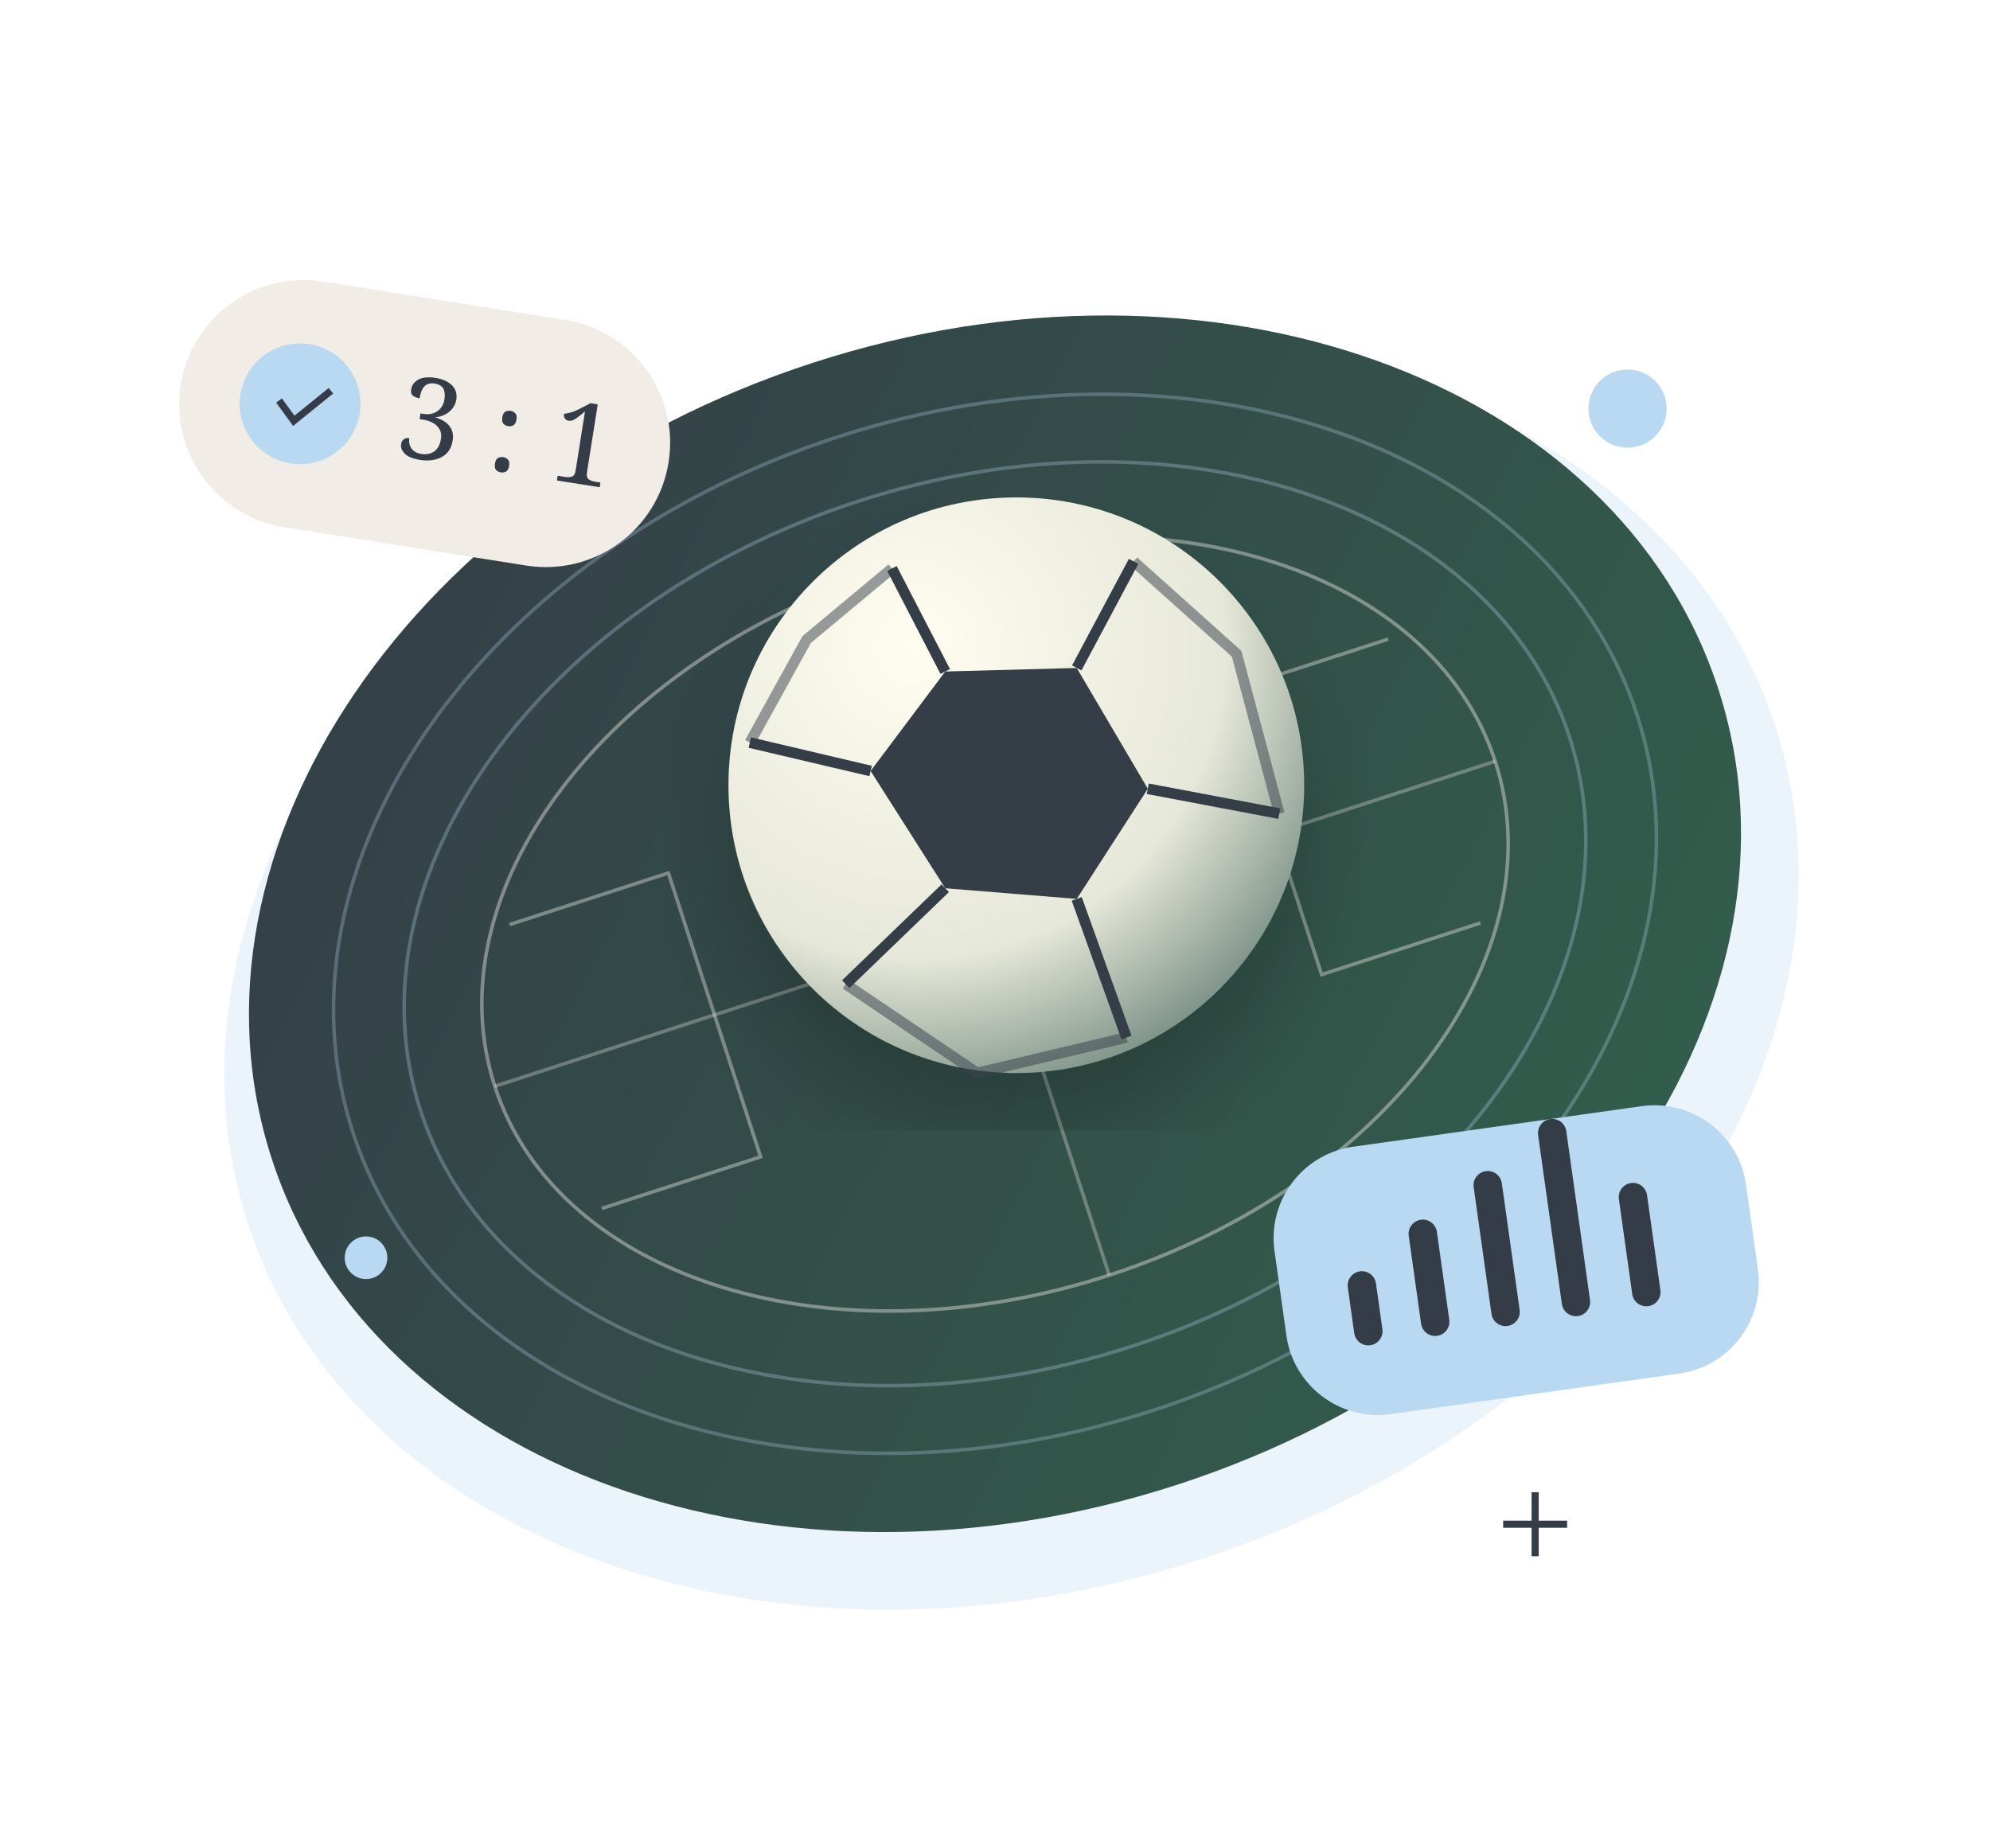
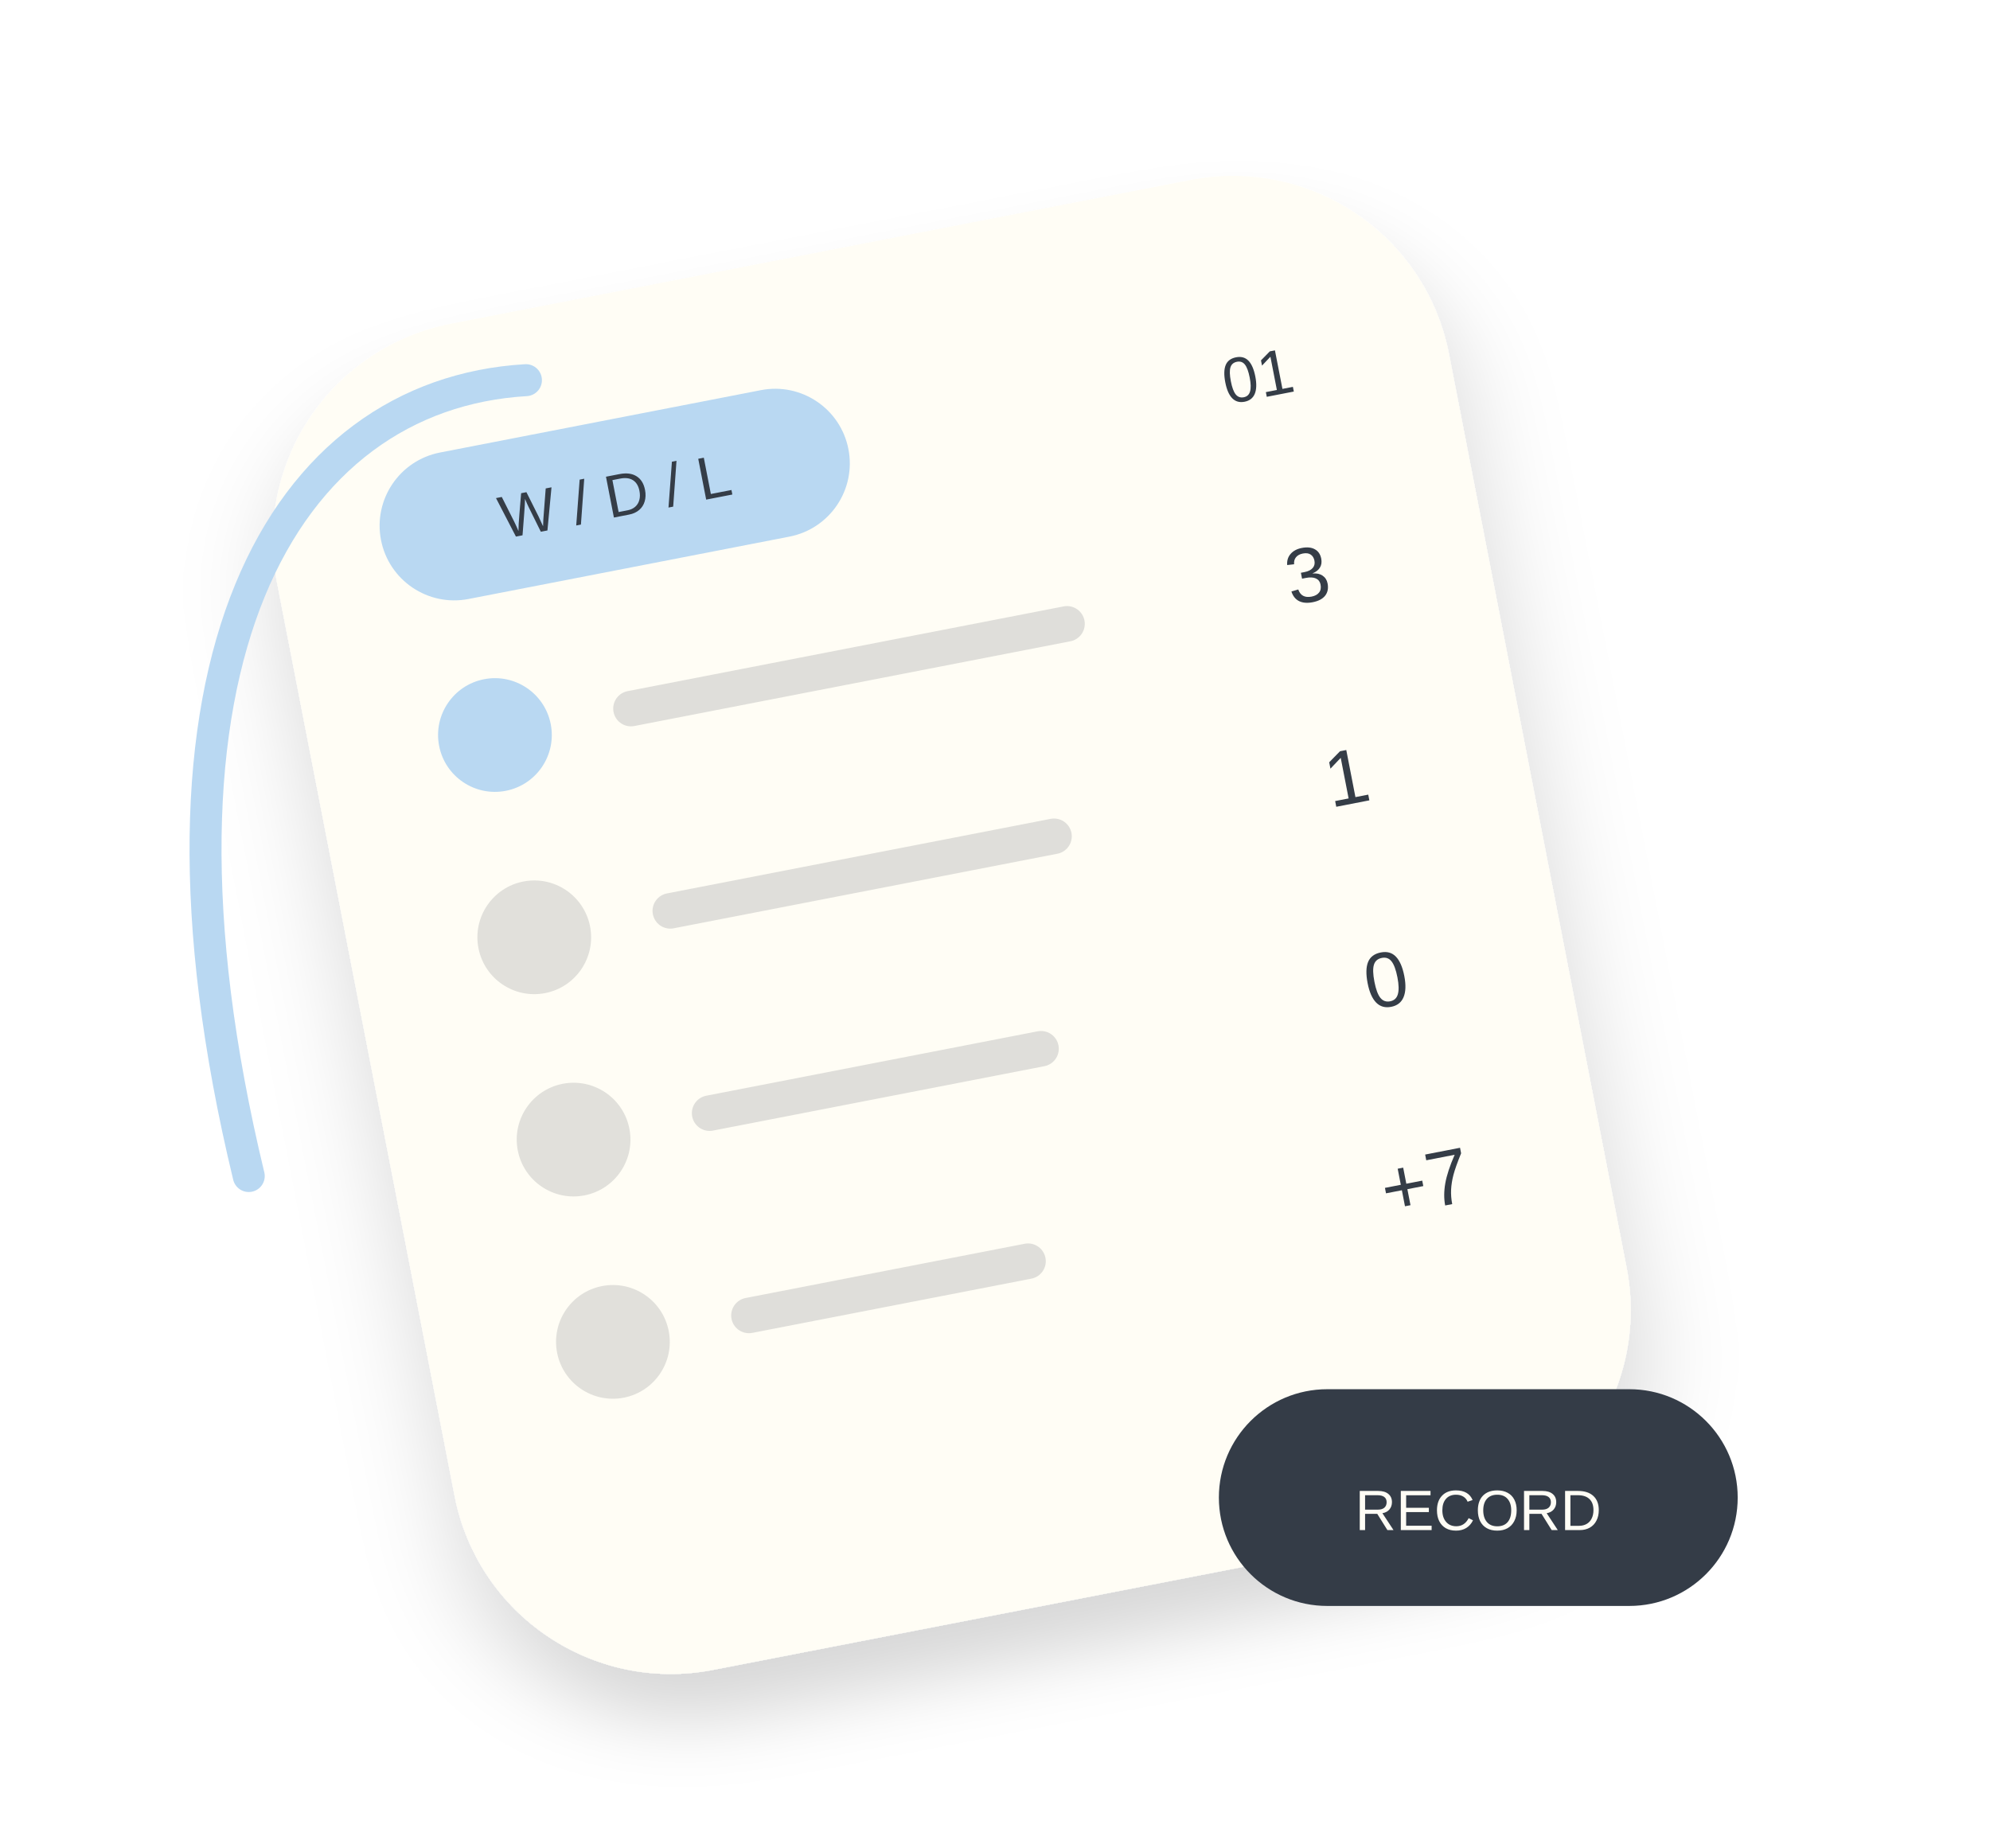
<svg xmlns="http://www.w3.org/2000/svg" viewBox="0 0 560 520" fill="none">
  <defs>
-     <linearGradient id="field" x1="100" y1="80" x2="460" y2="440" gradientUnits="userSpaceOnUse">
-       <stop stop-color="#343c47" />
-       <stop offset="1" stop-color="#32614c" />
+     <linearGradient id="gold" x1="80" y1="40" x2="430" y2="470" gradientUnits="userSpaceOnUse">
+       <stop stop-color="#fff1b6" />
+       <stop offset=".3" stop-color="#d8b268" />
+       <stop offset=".5" stop-color="#a97e32" />
+       <stop offset=".72" stop-color="#f5dfa2" />
+       <stop offset="1" stop-color="#c79c52" />
    </linearGradient>
-     <radialGradient id="ball" cx=".32" cy=".26" r=".8">
-       <stop stop-color="#fffdf0" />
-       <stop offset=".68" stop-color="#e6e8d9" />
-       <stop offset="1" stop-color="#81958b" />
-     </radialGradient>
+     <linearGradient id="bar" x1="150" y1="110" x2="400" y2="380" gradientUnits="userSpaceOnUse">
+       <stop stop-color="#ffefad" />
+       <stop offset=".5" stop-color="#b38739" />
+       <stop offset="1" stop-color="#e7c77b" />
+     </linearGradient>
    <filter id="shadow">
-       <feDropShadow dx="0" dy="18" stdDeviation="13" flood-opacity=".2" />
+       <feDropShadow dx="0" dy="14" stdDeviation="12" flood-opacity=".16" />
    </filter>
  </defs>
-   <g transform="rotate(-18 280 260)">
-     <ellipse cx="280" cy="275" rx="226" ry="173" fill="#b9d8f2" opacity=".28" />
-     <ellipse cx="280" cy="260" rx="214" ry="166" fill="url(#field)" />
-     <ellipse cx="280" cy="260" rx="190" ry="144" stroke="#b9d8f2" opacity=".28" />
-     <ellipse cx="280" cy="260" rx="170" ry="125" stroke="#b9d8f2" opacity=".3" />
-     <ellipse cx="280" cy="260" rx="148" ry="104" stroke="#f1ede6" opacity=".42" />
-     <path d="M132 260h296M280 156v208" stroke="#f1ede6" opacity=".32" />
-     <ellipse cx="280" cy="260" rx="49" ry="36" stroke="#f1ede6" opacity=".45" />
-     <path d="M150 218h47v84h-47m260-84h-47v84h47" stroke="#f1ede6" opacity=".4" />
+   <g transform="rotate(-11 280 260)" filter="url(#shadow)">
+     <rect x="100" y="65" width="336" height="386" rx="62" fill="#fffdf5" />
+     <rect x="131" y="100" width="134" height="42" rx="21" fill="#b9d8f2" />
+     <text x="198" y="127.3" text-anchor="middle" font-family="Arial,sans-serif" font-size="17" fill="#343c47">W / D / L</text>
+     <text x="382" y="129" text-anchor="middle" font-family="Arial,sans-serif" font-size="18" fill="#343c47">01</text>
+     <circle cx="152" cy="181" r="16" fill="#b9d8f2" opacity="1" />
+     <path d="M191 181h125" stroke="#343c47" stroke-width="10" opacity=".16" stroke-linecap="round" />
+     <text x="385" y="188" text-anchor="middle" font-family="Arial,sans-serif" font-size="22" fill="#343c47">3</text>
+     <circle cx="152" cy="239" r="16" fill="#343c47" opacity="0.15" />
+     <path d="M191 239h110" stroke="#343c47" stroke-width="10" opacity=".16" stroke-linecap="round" />
+     <text x="385" y="246" text-anchor="middle" font-family="Arial,sans-serif" font-size="22" fill="#343c47">1</text>
+     <circle cx="152" cy="297" r="16" fill="#343c47" opacity="0.15" />
+     <path d="M191 297h95" stroke="#343c47" stroke-width="10" opacity=".16" stroke-linecap="round" />
+     <text x="385" y="304" text-anchor="middle" font-family="Arial,sans-serif" font-size="22" fill="#343c47">0</text>
+     <circle cx="152" cy="355" r="16" fill="#343c47" opacity="0.15" />
+     <path d="M191 355h80" stroke="#343c47" stroke-width="10" opacity=".16" stroke-linecap="round" />
+     <text x="385" y="362" text-anchor="middle" font-family="Arial,sans-serif" font-size="22" fill="#343c47">+7</text>
  </g>
-   <g filter="url(#shadow)">
-     <circle cx="286" cy="221" r="81" fill="url(#ball)" />
-     <path d="m266 189 37-1 20 34-20 31-37-3-21-33z" fill="#343c47" />
-     <path d="m266 189-15-29m52 28 16-30m4 64 37 7m-57 24 14 39m-51-42-28 27m7-60-34-8" stroke="#343c47" stroke-width="3" />
-     <path d="m251 160-24 20-16 29m108-51 29 26 12 45m-43 63-42 10-37-25" stroke="#343c47" stroke-width="3" opacity=".5" />
-   </g>
-   <g transform="rotate(9 124 126)">
-     <rect x="49" y="85" width="139" height="70" rx="35" fill="#f1ede6" />
-     <circle cx="83" cy="120" r="17" fill="#b9d8f2" />
-     <path d="m77 120 5 5 9-10" stroke="#343c47" stroke-width="2" />
-     <text x="111" y="130" font-family="Georgia,serif" font-size="32" fill="#343c47">3 : 1</text>
-   </g>
-   <g transform="rotate(-8 424 350)">
-     <rect x="359" y="317" width="134" height="76" rx="26" fill="#b9d8f2" />
-     <path d="M382 369v-13m19 13v-25m20 25v-36m20 36v-48m20 48v-27" stroke="#343c47" stroke-width="8" stroke-linecap="round" />
-   </g>
-   <circle cx="458" cy="115" r="11" fill="#b9d8f2" />
-   <circle cx="103" cy="354" r="6" fill="#b9d8f2" />
-   <path d="m432 438 0-18m-9 9h18" stroke="#343c47" stroke-width="2" />
+   <rect x="343" y="391" width="146" height="61" rx="30.5" fill="#343c47" />
+   <text x="416" y="430.65" text-anchor="middle" font-family="Arial,sans-serif" font-size="16" fill="#fffdf5">RECORD</text>
+   <path d="M70 331c-35-145 10-220 78-224" stroke="#b9d8f2" stroke-width="9" stroke-linecap="round" />
</svg>
